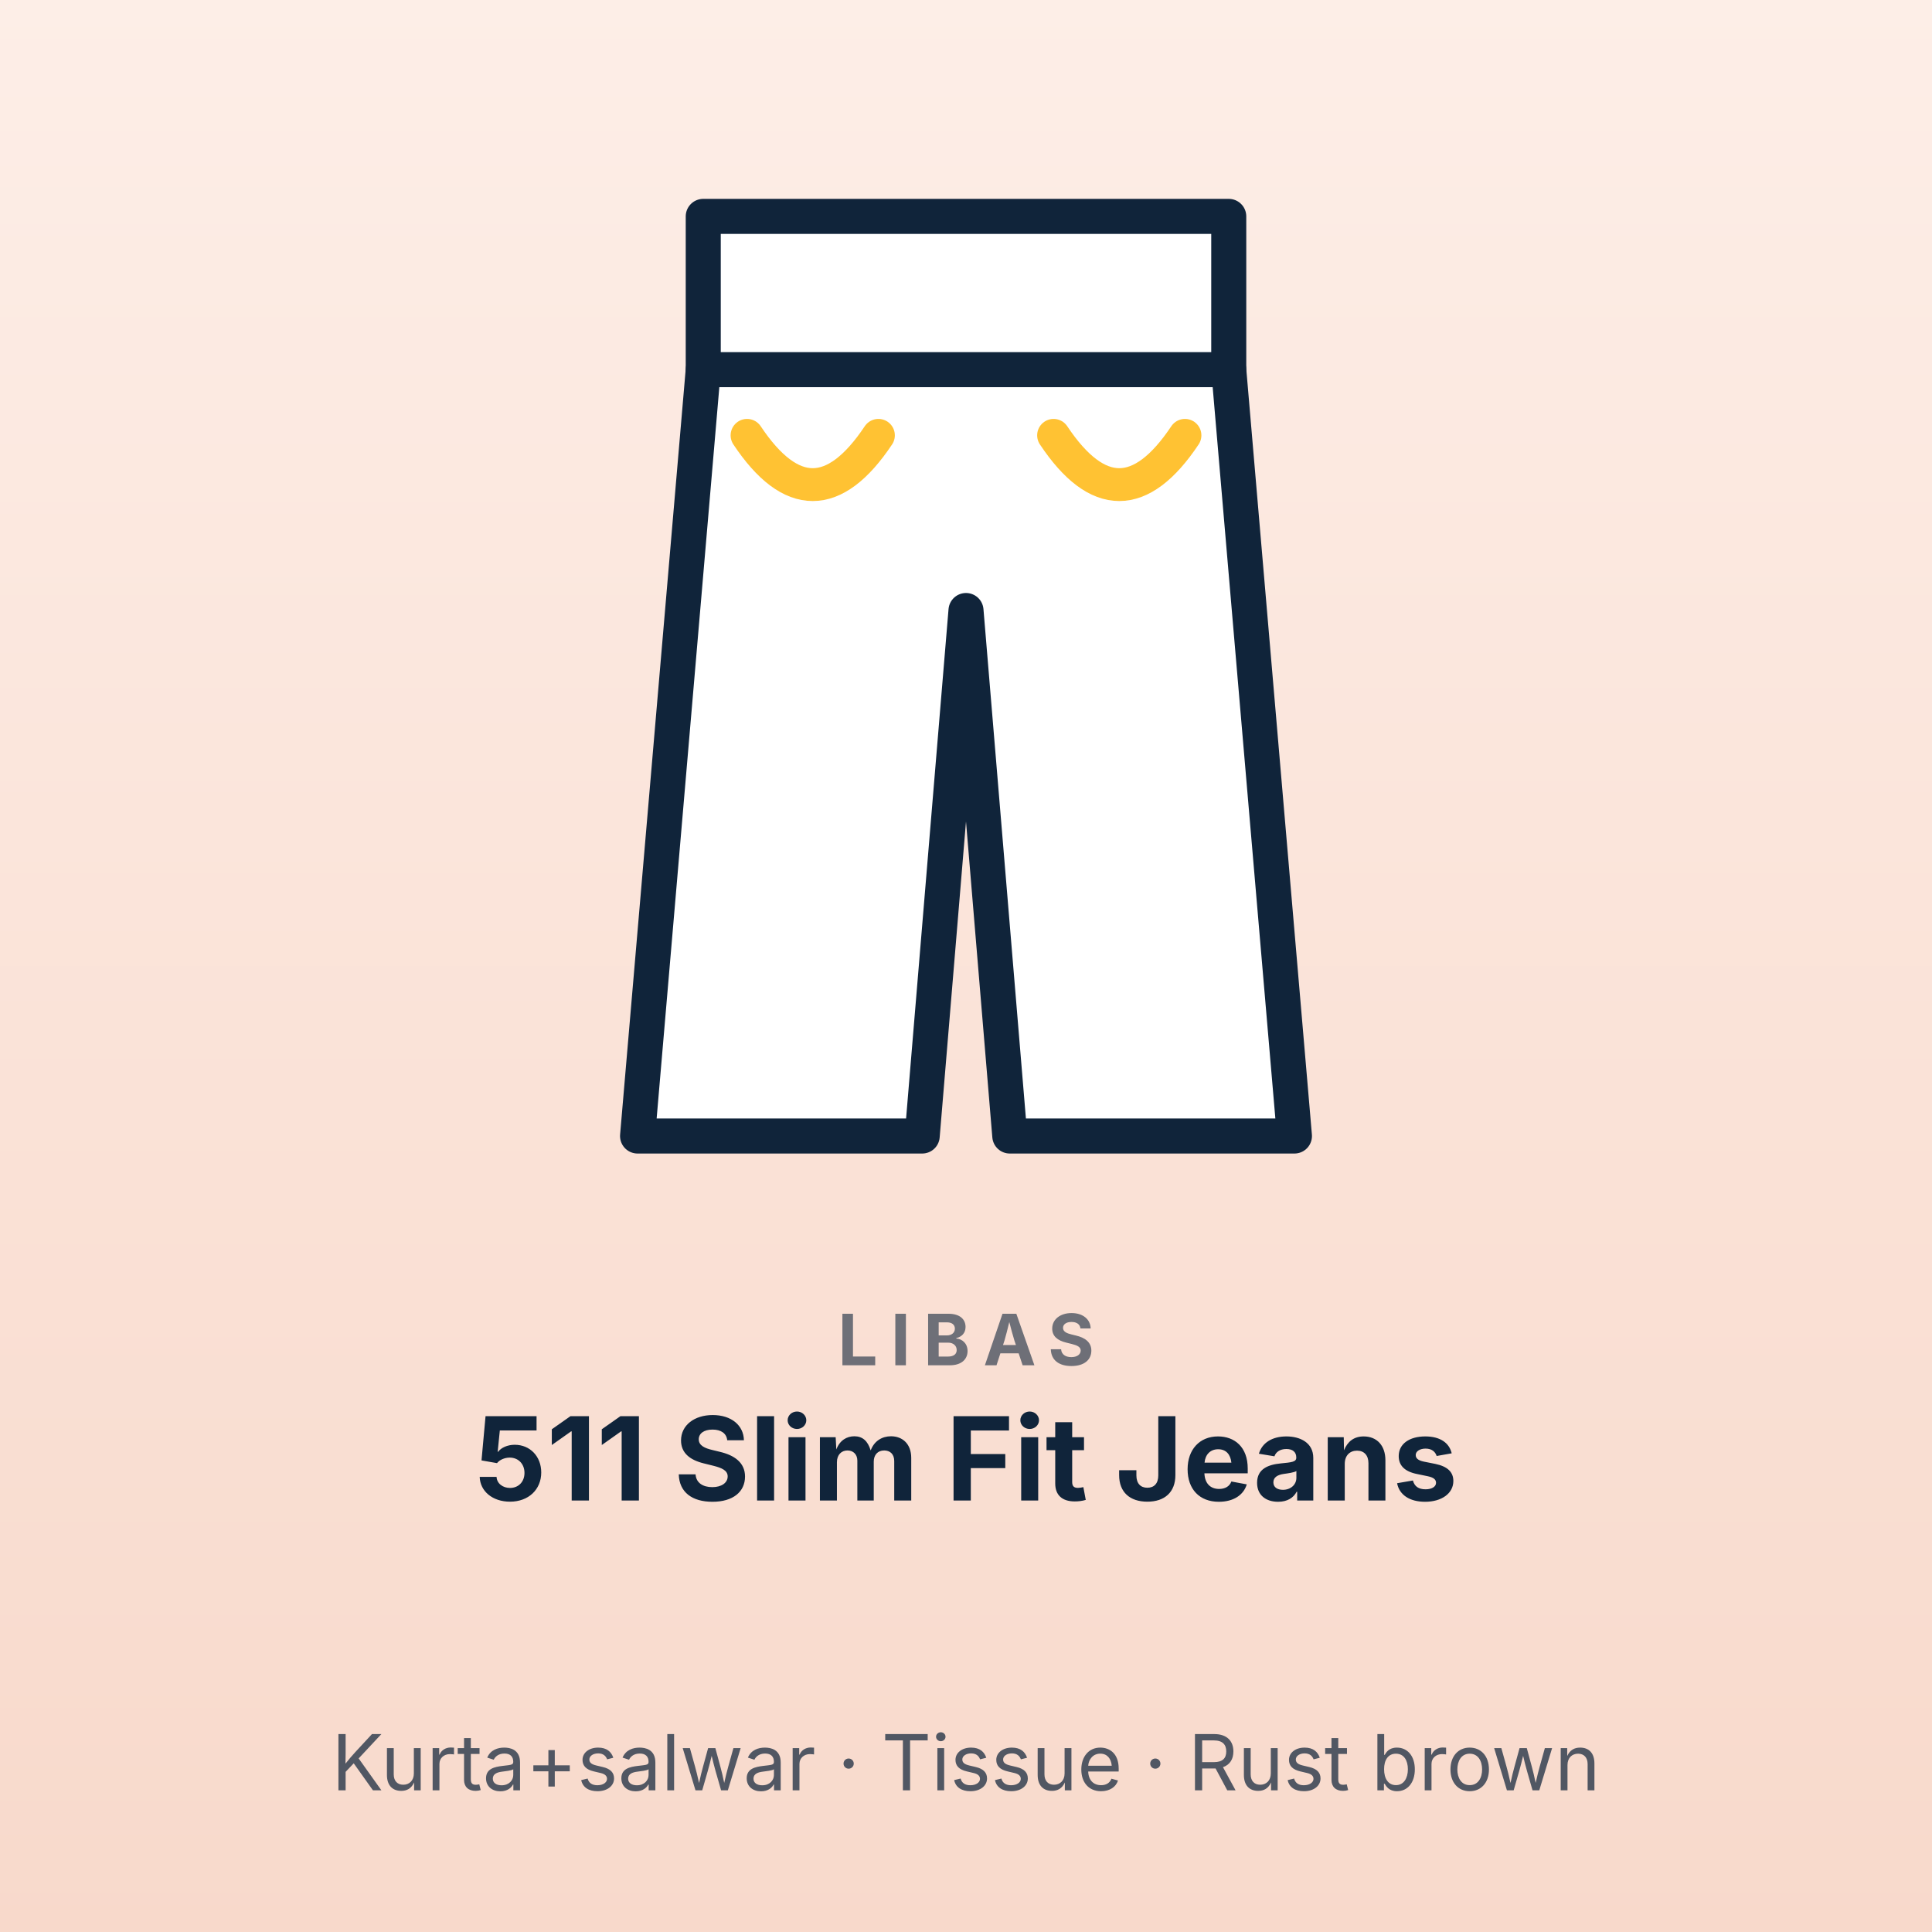
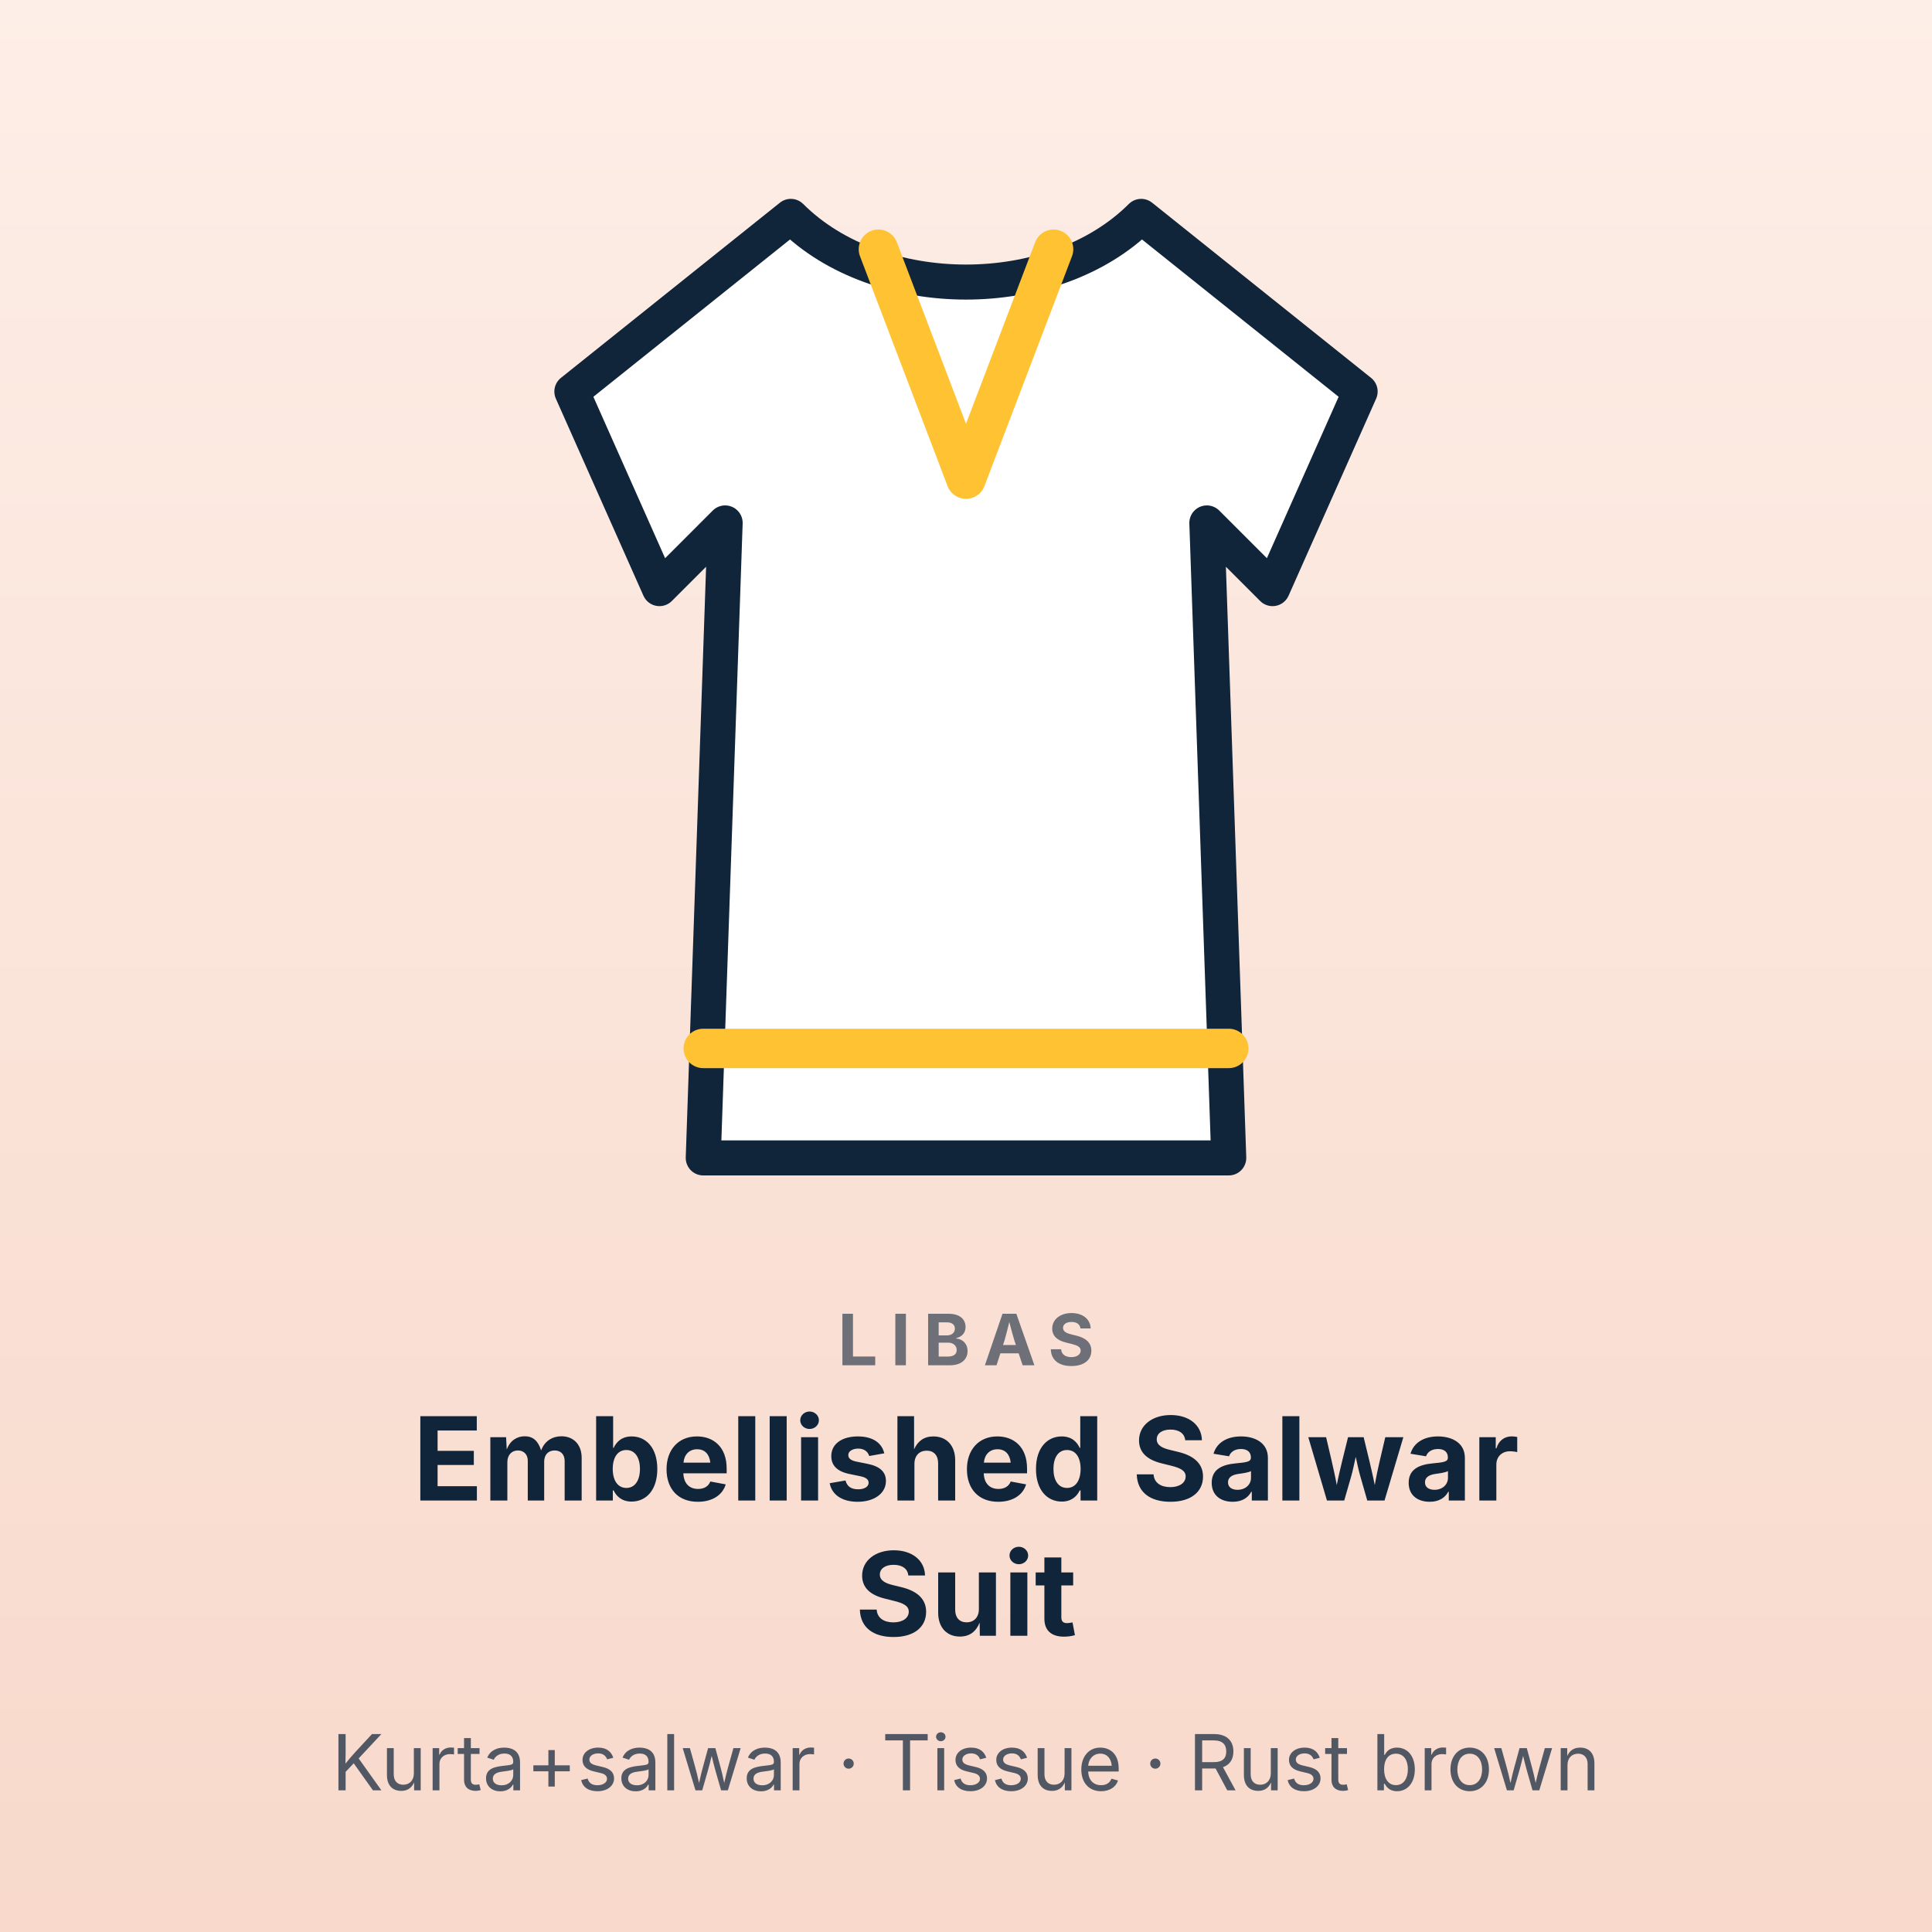
<svg xmlns="http://www.w3.org/2000/svg" viewBox="0 0 600 600" role="img" aria-label="Libas Rust Brown Embellished Tissue Salwar Suit Set">
  <defs>
    <linearGradient id="g" x1="0" y1="0" x2="0" y2="1">
      <stop offset="0" stop-color="#fdeee7" />
      <stop offset="1" stop-color="#f8d9cb" />
    </linearGradient>
  </defs>
  <rect width="600" height="600" fill="url(#g)" />
  <g transform="translate(130 40) scale(3.4)">
-     <path d="M26 8 H74 V22 L80 92 H54 L50 44 L46 92 H20 L26 22 Z" fill="#fff" stroke="#10243a" stroke-width="3.2" stroke-linejoin="round" stroke-linecap="round" />
-     <line x1="26" y1="22" x2="74" y2="22" stroke="#10243a" stroke-width="3.2" stroke-linejoin="round" stroke-linecap="round" />
-     <path d="M30 28 C34 34 38 34 42 28" fill="none" stroke="#ffc233" stroke-width="3" stroke-linecap="round" />
-     <path d="M70 28 C66 34 62 34 58 28" fill="none" stroke="#ffc233" stroke-width="3" stroke-linecap="round" />
+     <path d="M34 8 C42 16 58 16 66 8 L86 24 L78 42 L72 36 L74 94 L26 94 L28 36 L22 42 L14 24 Z" fill="#fff" stroke="#10243a" stroke-width="3.2" stroke-linejoin="round" stroke-linecap="round" />
+     <path d="M42 11 L50 32 L58 11" fill="none" stroke="#ffc233" stroke-width="3.6" stroke-linecap="round" stroke-linejoin="round" />
+     <line x1="26" y1="84" x2="74" y2="84" stroke="#ffc233" stroke-width="3.6" stroke-linecap="round" />
  </g>
  <text x="300" y="424" text-anchor="middle" font-family="Inter, Arial, sans-serif" font-size="22" font-weight="700" letter-spacing="4" fill="#10243a" opacity=".6">LIBAS</text>
-   <text x="300" y="466" text-anchor="middle" font-family="Inter, Arial, sans-serif" font-size="36" font-weight="700" fill="#10243a">511 Slim Fit Jeans</text>
+   <text x="300" y="466" text-anchor="middle" font-family="Inter, Arial, sans-serif" font-size="36" font-weight="700" fill="#10243a">Embellished Salwar</text>
+   <text x="300" y="508" text-anchor="middle" font-family="Inter, Arial, sans-serif" font-size="36" font-weight="700" fill="#10243a">Suit</text>
  <text x="300" y="556" text-anchor="middle" font-family="Inter, Arial, sans-serif" font-size="24" fill="#10243a" opacity=".72">Kurta+salwar  ·  Tissue  ·  Rust brown</text>
</svg>
